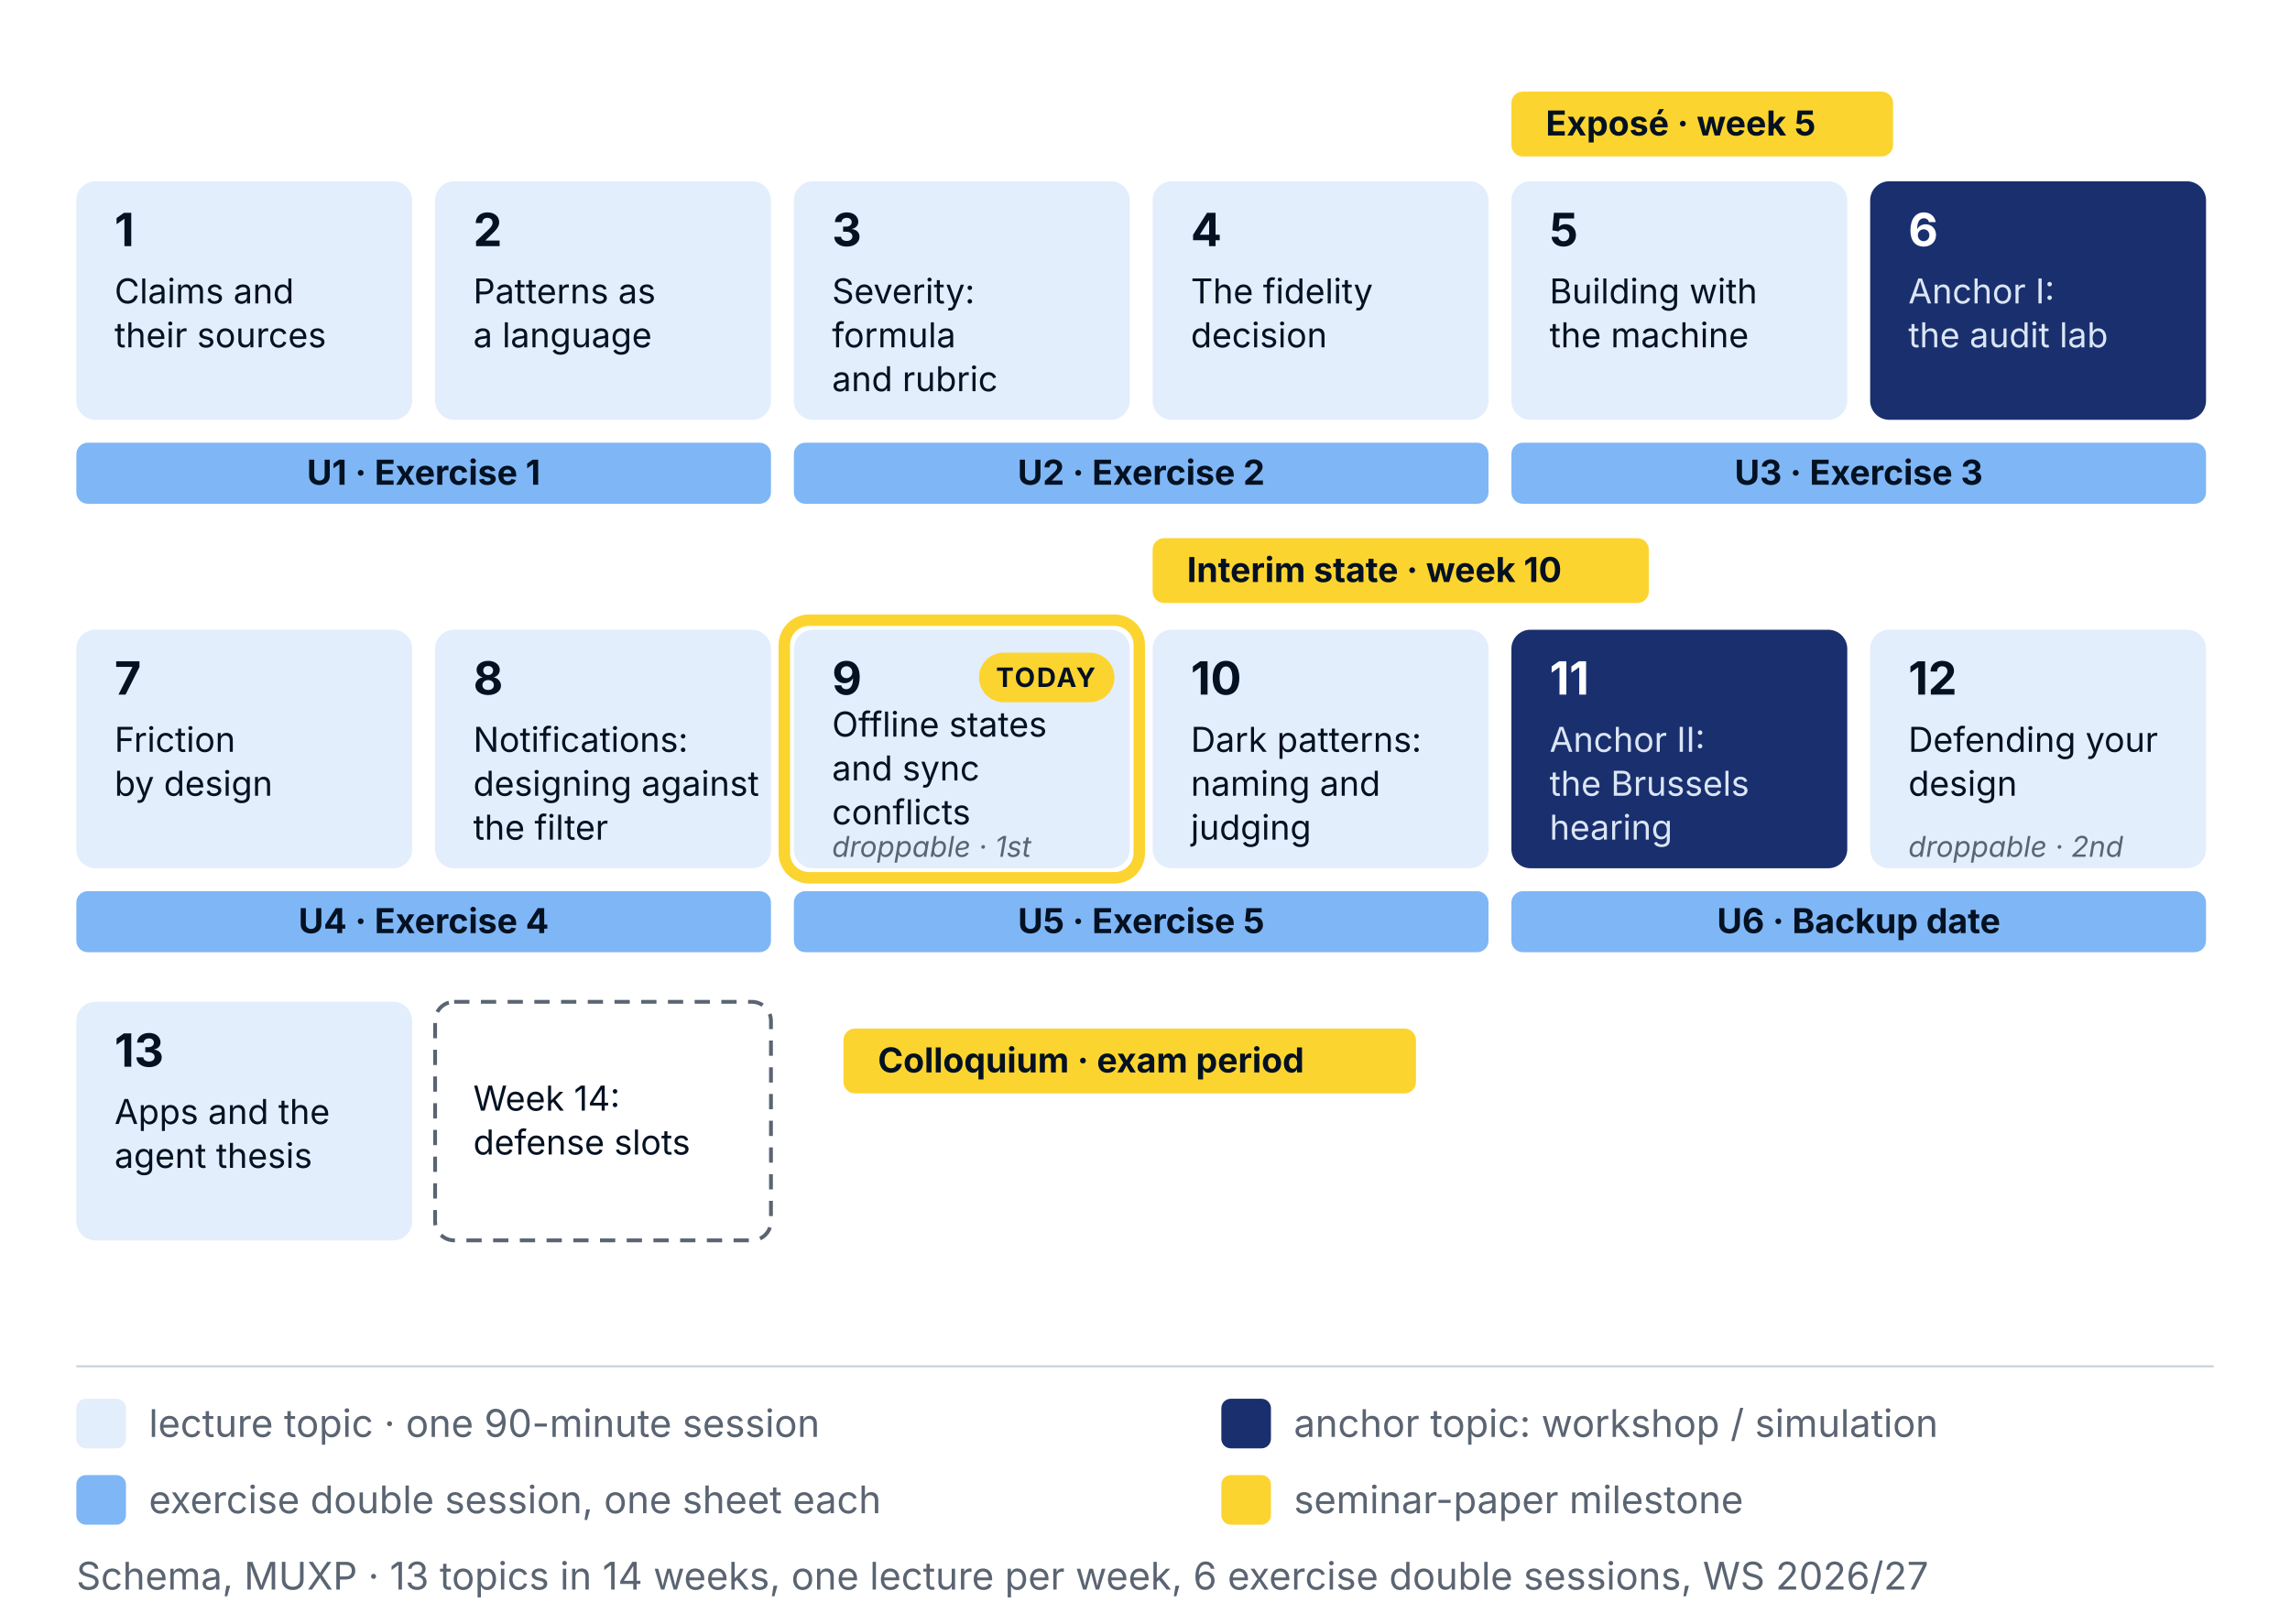
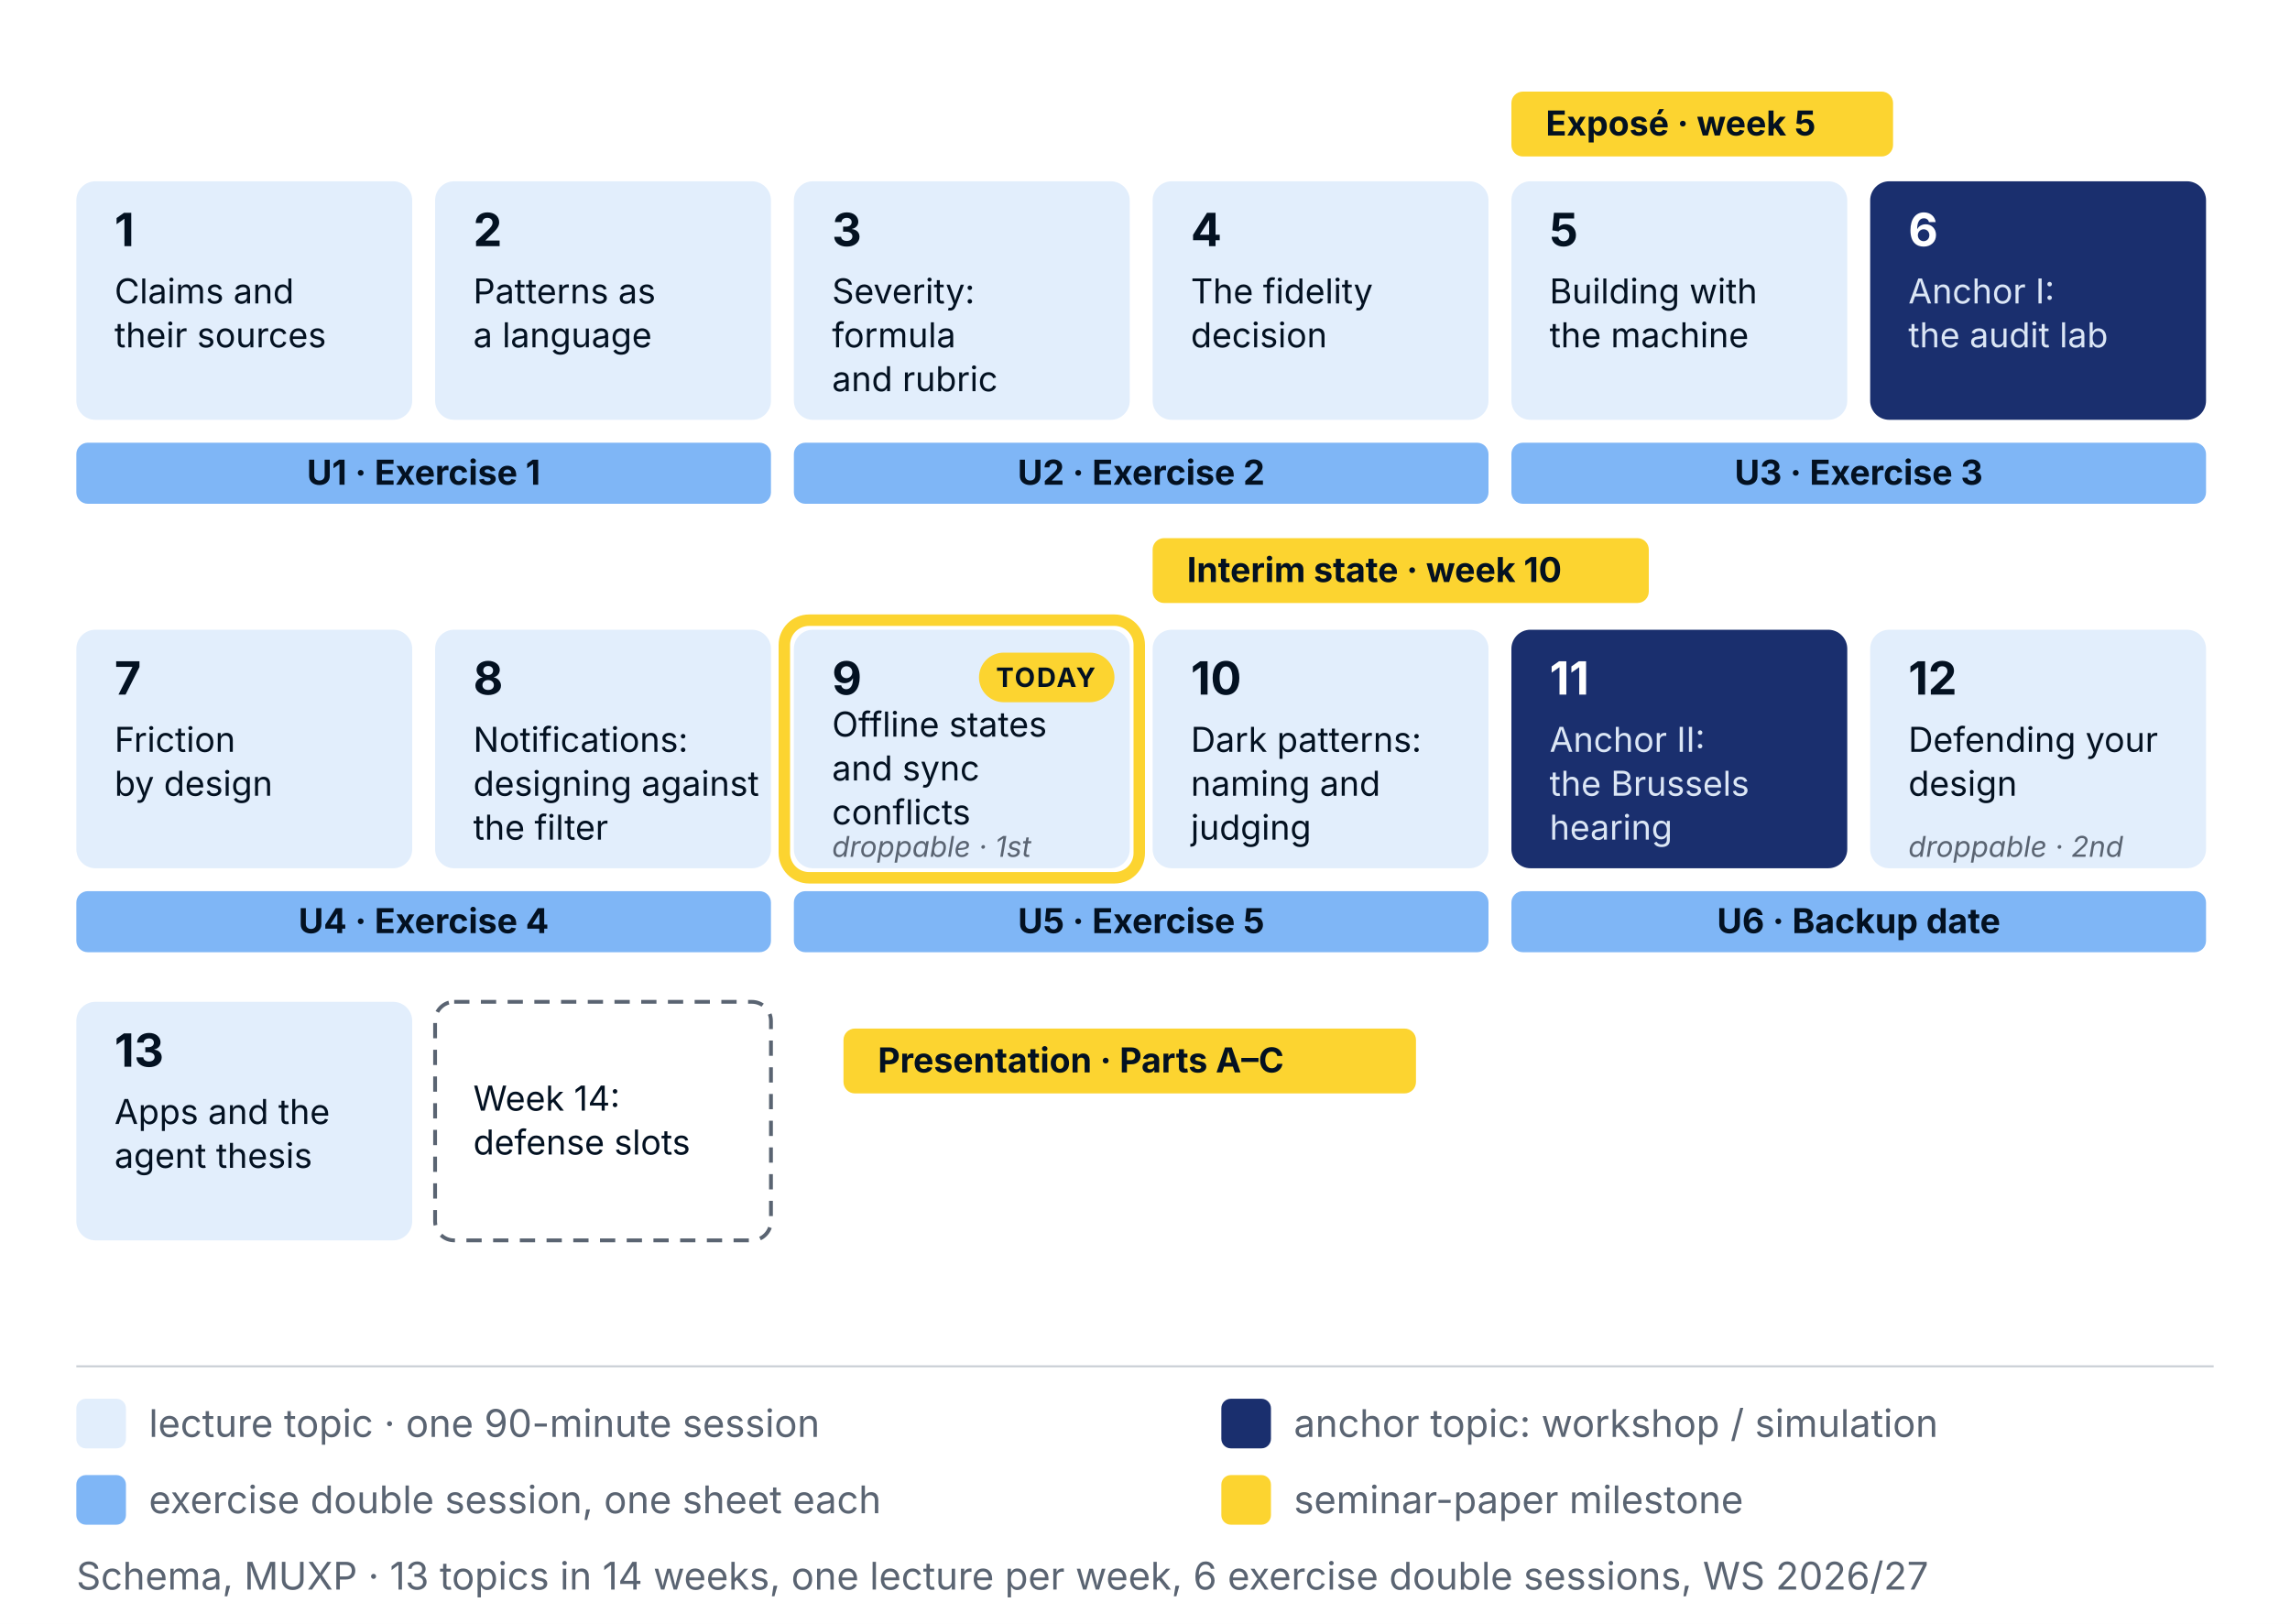
<svg xmlns="http://www.w3.org/2000/svg" viewBox="0 0 1200 851" role="img" aria-labelledby="t d">
  <style>
    text { font-family: Inter, "Neue Haas Unica", Helvetica, Arial, sans-serif; fill: #031121; }
    .num { font-size: 24px; font-weight: 700; }
    .numw { font-size: 24px; font-weight: 700; fill: #ffffff; }
    .tt { font-size: 18px; }
    .ttw { font-size: 18px; fill: #dbe6f5; }
    .utag { font-size: 18px; font-weight: 700; }
    .mtag { font-size: 18px; font-weight: 700; }
    .leg { font-size: 20px; fill: #5a6472; }
    .foot { font-size: 20px; fill: #5a6472; }
    .drop { font-size: 15px; font-style: italic; fill: #5a6472; }
    .chip { font-size: 14px; font-weight: 700; letter-spacing: .06em; fill: #031121; }
  </style>
  <rect width="1200" height="851" fill="#ffffff" />
  <rect x="40" y="95" width="176" height="125" rx="10" fill="#e2eefc" />
  <text class="num" x="60" y="129">1</text>
  <text class="tt" x="60" y="159">Claims and</text>
  <text class="tt" x="60" y="182">their sources</text>
  <rect x="228" y="95" width="176" height="125" rx="10" fill="#e2eefc" />
  <text class="num" x="248" y="129">2</text>
  <text class="tt" x="248" y="159">Patterns as</text>
  <text class="tt" x="248" y="182">a language</text>
  <rect x="416" y="95" width="176" height="125" rx="10" fill="#e2eefc" />
  <text class="num" x="436" y="129">3</text>
  <text class="tt" x="436" y="159">Severity:</text>
  <text class="tt" x="436" y="182">formula</text>
  <text class="tt" x="436" y="205">and rubric</text>
  <rect x="604" y="95" width="176" height="125" rx="10" fill="#e2eefc" />
  <text class="num" x="624" y="129">4</text>
  <text class="tt" x="624" y="159">The fidelity</text>
  <text class="tt" x="624" y="182">decision</text>
  <rect x="792" y="95" width="176" height="125" rx="10" fill="#e2eefc" />
  <text class="num" x="812" y="129">5</text>
  <text class="tt" x="812" y="159">Building with</text>
  <text class="tt" x="812" y="182">the machine</text>
  <rect x="980" y="95" width="176" height="125" rx="10" fill="#1a2f6e" />
  <text class="numw" x="1000" y="129">6</text>
  <text class="ttw" x="1000" y="159">Anchor I:</text>
  <text class="ttw" x="1000" y="182">the audit lab</text>
  <rect x="40" y="330" width="176" height="125" rx="10" fill="#e2eefc" />
  <text class="num" x="60" y="364">7</text>
  <text class="tt" x="60" y="394">Friction</text>
  <text class="tt" x="60" y="417">by design</text>
  <rect x="228" y="330" width="176" height="125" rx="10" fill="#e2eefc" />
  <text class="num" x="248" y="364">8</text>
  <text class="tt" x="248" y="394">Notifications:</text>
  <text class="tt" x="248" y="417">designing against</text>
  <text class="tt" x="248" y="440">the filter</text>
  <rect x="416" y="330" width="176" height="125" rx="10" fill="#e2eefc" />
  <text class="num" x="436" y="364">9</text>
  <text class="tt" x="436" y="386">Offline states</text>
  <text class="tt" x="436" y="409">and sync</text>
  <text class="tt" x="436" y="432">conflicts</text>
  <text class="drop" x="436" y="449">droppable · 1st</text>
  <rect x="411" y="325" width="186" height="135" rx="13" fill="none" stroke="#fcd430" stroke-width="6" />
  <rect x="513" y="342" width="71" height="26" rx="13" fill="#fcd430" />
  <text class="chip" x="548" y="360" text-anchor="middle">TODAY</text>
  <rect x="604" y="330" width="176" height="125" rx="10" fill="#e2eefc" />
  <text class="num" x="624" y="364">10</text>
  <text class="tt" x="624" y="394">Dark patterns:</text>
  <text class="tt" x="624" y="417">naming and</text>
  <text class="tt" x="624" y="440">judging</text>
  <rect x="792" y="330" width="176" height="125" rx="10" fill="#1a2f6e" />
  <text class="numw" x="812" y="364">11</text>
  <text class="ttw" x="812" y="394">Anchor II:</text>
  <text class="ttw" x="812" y="417">the Brussels</text>
  <text class="ttw" x="812" y="440">hearing</text>
  <rect x="980" y="330" width="176" height="125" rx="10" fill="#e2eefc" />
  <text class="num" x="1000" y="364">12</text>
  <text class="tt" x="1000" y="394">Defending your</text>
  <text class="tt" x="1000" y="417">design</text>
  <text class="drop" x="1000" y="449">droppable · 2nd</text>
  <rect x="40" y="525" width="176" height="125" rx="10" fill="#e2eefc" />
  <text class="num" x="60" y="559">13</text>
  <text class="tt" x="60" y="589">Apps and the</text>
  <text class="tt" x="60" y="612">agent thesis</text>
  <rect x="228" y="525" width="176" height="125" rx="10" fill="none" stroke="#5a6472" stroke-width="2" stroke-dasharray="8 6" />
  <text class="tt" x="248" y="582">Week 14:</text>
  <text class="tt" x="248" y="605">defense slots</text>
  <rect x="40" y="232" width="364" height="32" rx="6" fill="#7fb6f6" />
  <text class="utag" x="222" y="254" text-anchor="middle">U1 · Exercise 1</text>
  <rect x="416" y="232" width="364" height="32" rx="6" fill="#7fb6f6" />
  <text class="utag" x="598" y="254" text-anchor="middle">U2 · Exercise 2</text>
  <rect x="792" y="232" width="364" height="32" rx="6" fill="#7fb6f6" />
  <text class="utag" x="974" y="254" text-anchor="middle">U3 · Exercise 3</text>
  <rect x="40" y="467" width="364" height="32" rx="6" fill="#7fb6f6" />
  <text class="utag" x="222" y="489" text-anchor="middle">U4 · Exercise 4</text>
  <rect x="416" y="467" width="364" height="32" rx="6" fill="#7fb6f6" />
  <text class="utag" x="598" y="489" text-anchor="middle">U5 · Exercise 5</text>
  <rect x="792" y="467" width="364" height="32" rx="6" fill="#7fb6f6" />
  <text class="utag" x="974" y="489" text-anchor="middle">U6 · Backup date</text>
  <rect x="792" y="48" width="200" height="34" rx="6" fill="#fcd430" />
  <text class="mtag" x="810" y="71">Exposé · week 5</text>
  <rect x="604" y="282" width="260" height="34" rx="6" fill="#fcd430" />
  <text class="mtag" x="622" y="305">Interim state · week 10</text>
  <rect x="442" y="539" width="300" height="34" rx="6" fill="#fcd430" />
-   <text class="mtag" x="460" y="562">Colloquium · exam period</text>
+   <text class="mtag" x="460" y="562">Presentation · Parts A–C</text>
  <line x1="40" y1="716" x2="1160" y2="716" stroke="#c7cdd4" stroke-width="1" />
  <rect x="40" y="733" width="26" height="26" rx="5" fill="#e2eefc" />
  <text class="leg" x="78" y="753">lecture topic · one 90-minute session</text>
  <rect x="640" y="733" width="26" height="26" rx="5" fill="#1a2f6e" />
  <text class="leg" x="678" y="753">anchor topic: workshop / simulation</text>
  <rect x="40" y="773" width="26" height="26" rx="5" fill="#7fb6f6" />
  <text class="leg" x="78" y="793">exercise double session, one sheet each</text>
  <rect x="640" y="773" width="26" height="26" rx="5" fill="#fcd430" />
  <text class="leg" x="678" y="793">seminar-paper milestone</text>
  <text class="foot" x="40" y="833">Schema, MUXP · 13 topics in 14 weeks, one lecture per week, 6 exercise double sessions, WS 2026/27</text>
</svg>
